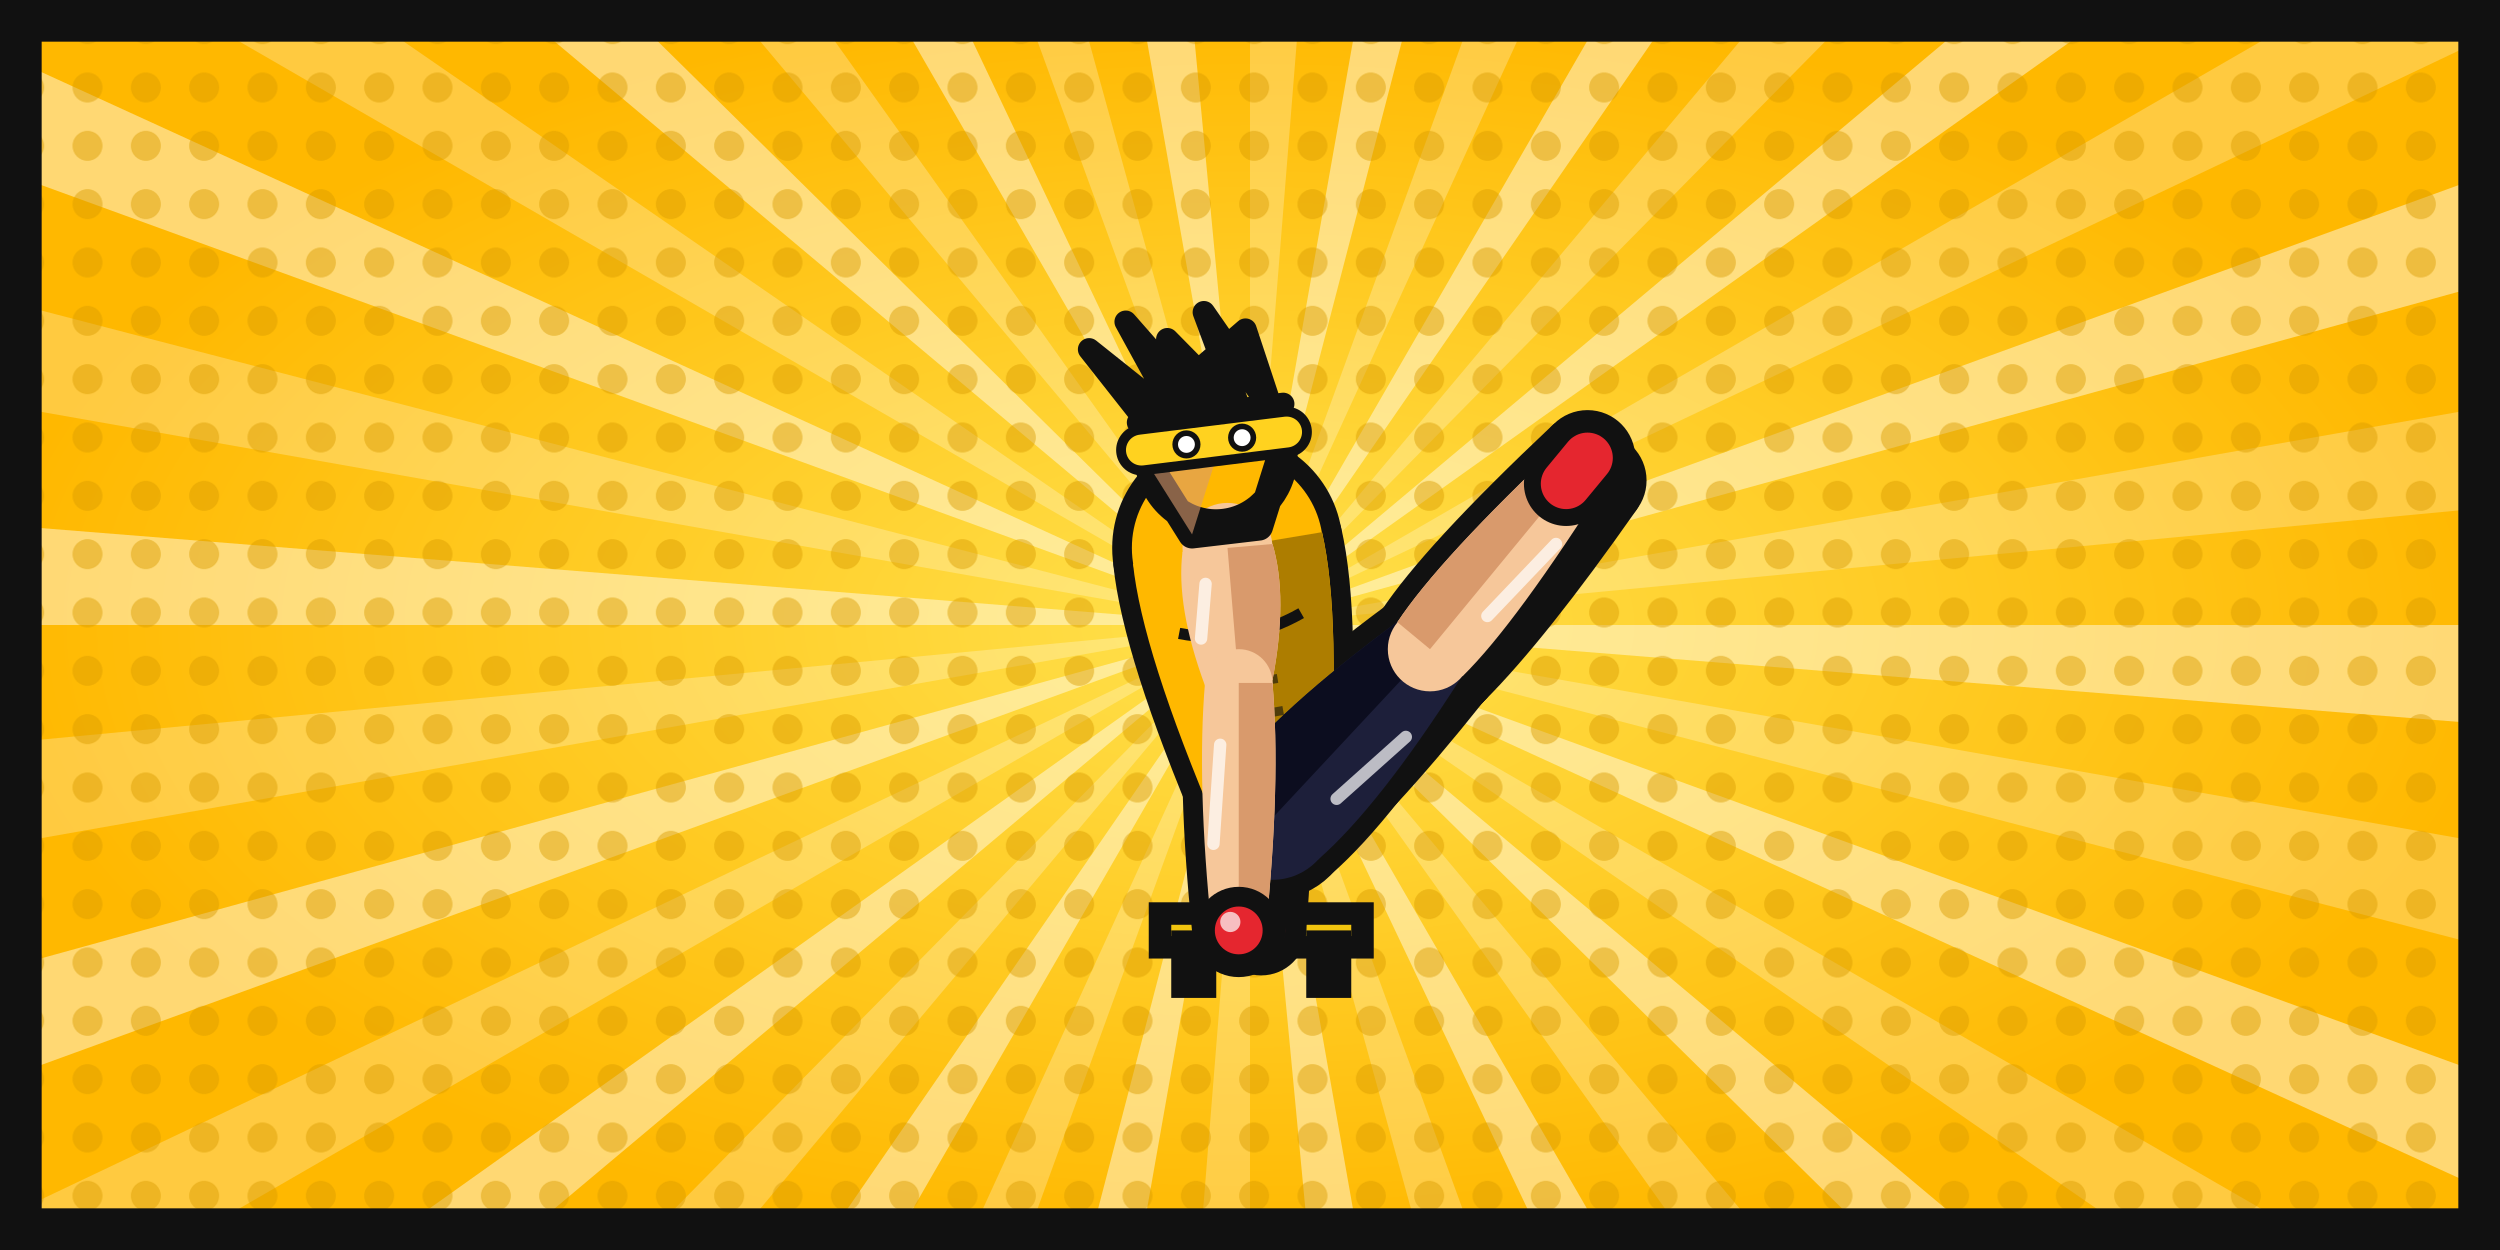
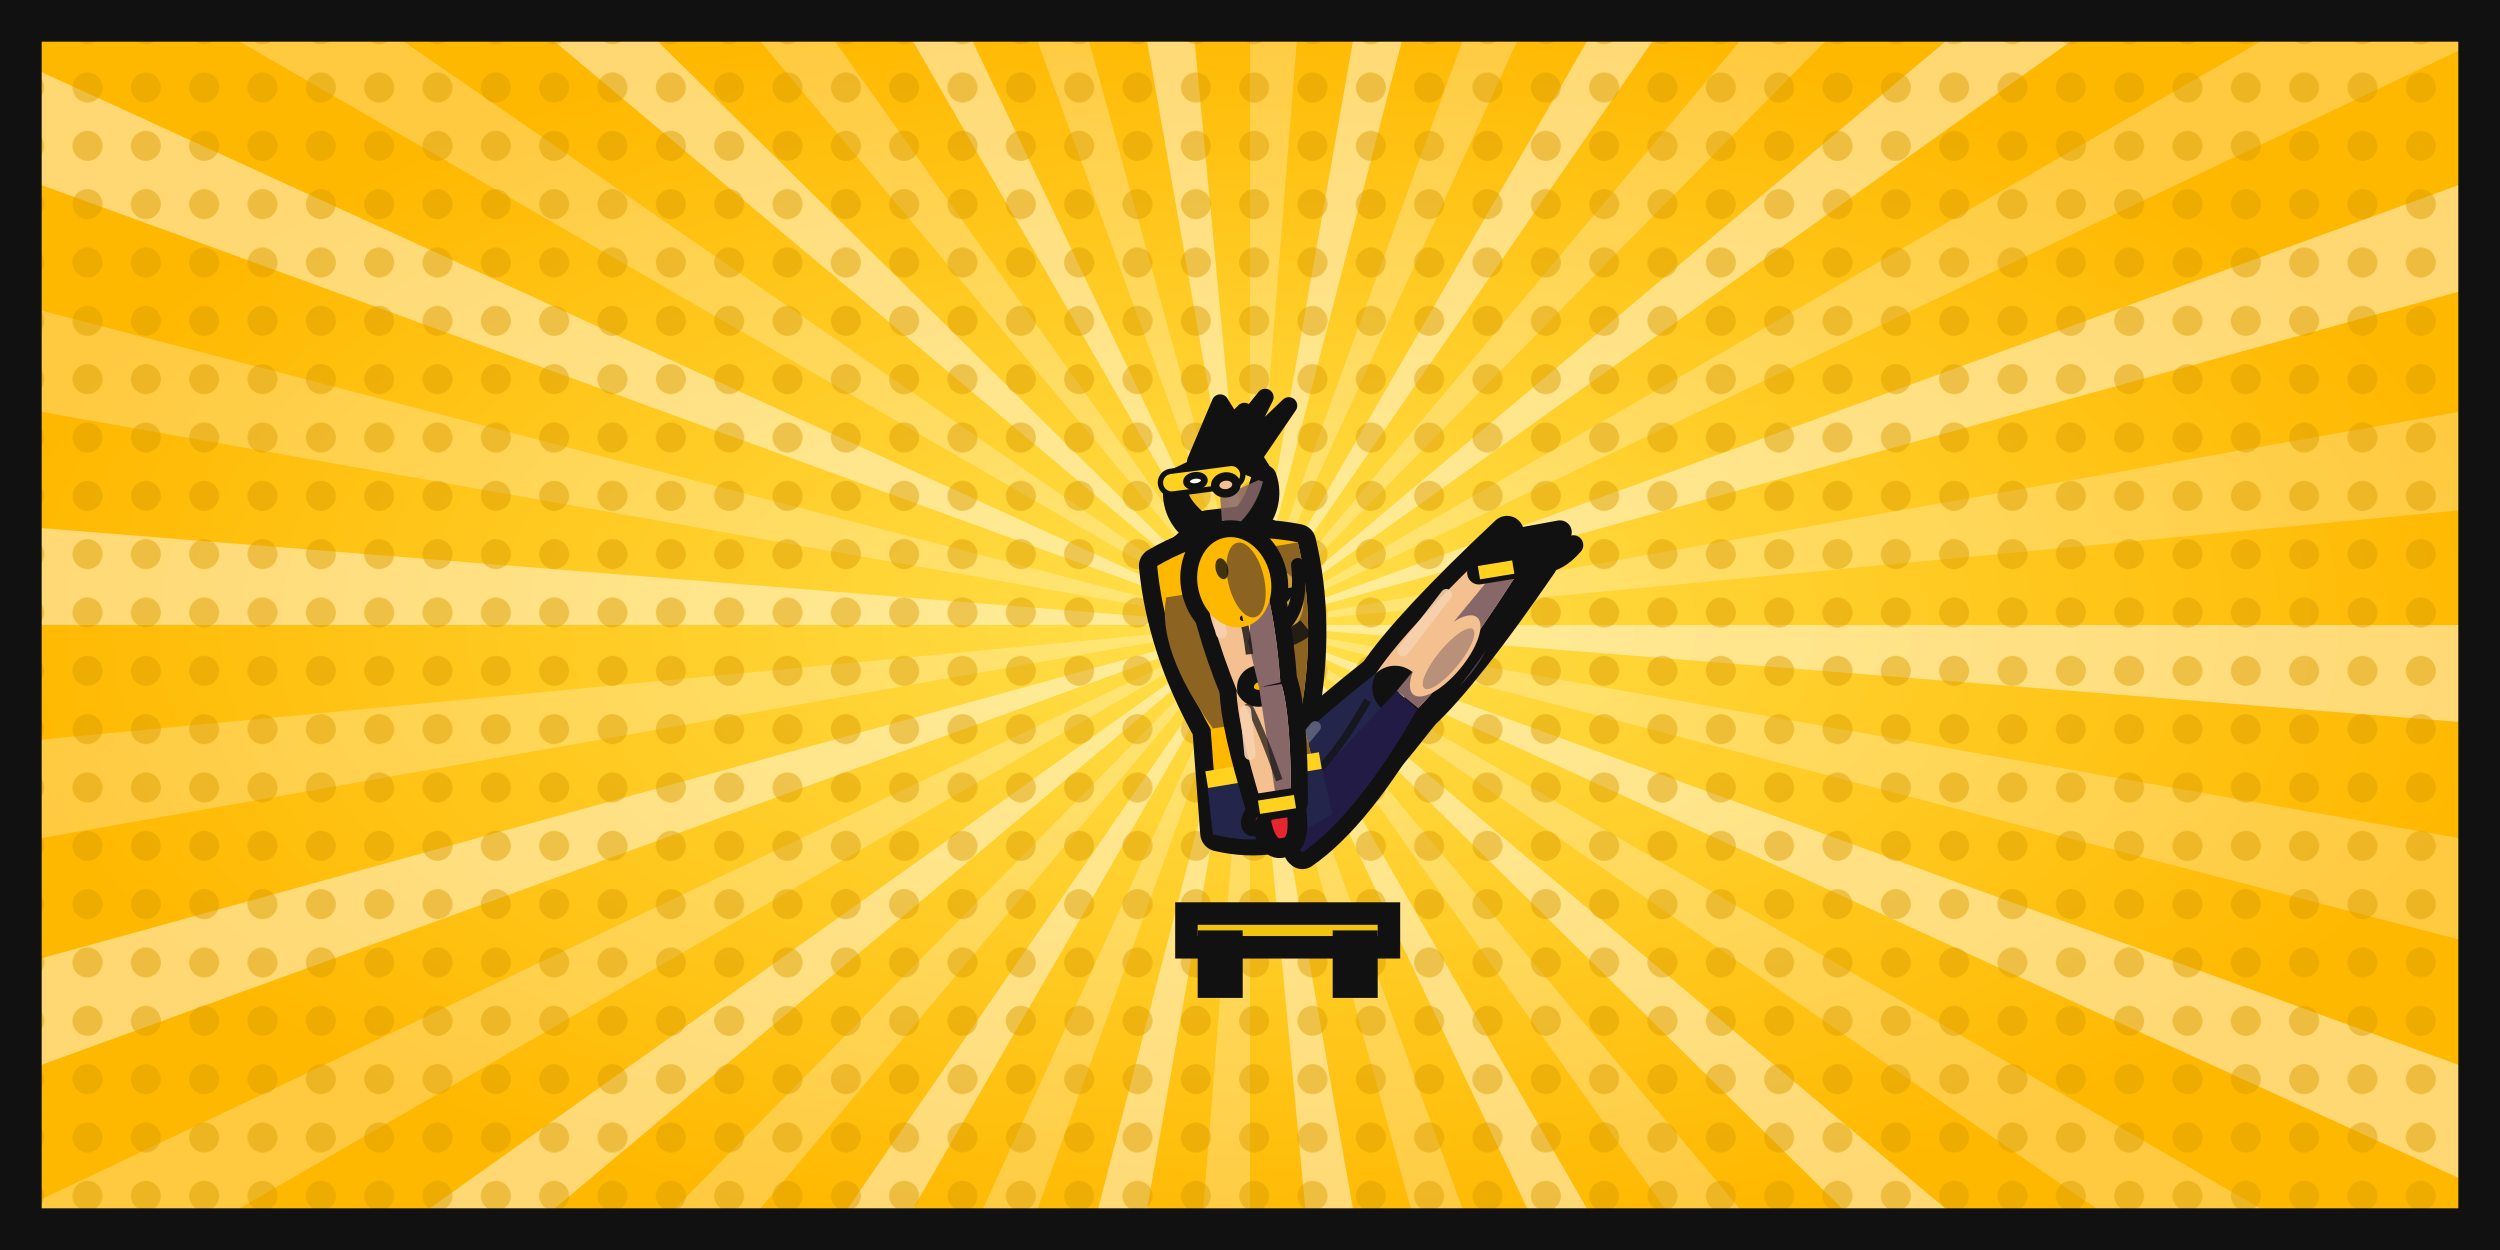
<svg xmlns="http://www.w3.org/2000/svg" viewBox="0 0 600 300" role="img" aria-label="Captain Rep core pose">
  <defs>
    <pattern id="hd" width="14" height="14" patternUnits="userSpaceOnUse">
      <circle cx="7" cy="7" r="3.6" fill="#d99c00" opacity=".45" />
    </pattern>
    <radialGradient id="rg">
      <stop offset="0" stop-color="#ffe14d" />
      <stop offset="1" stop-color="#ffb800" />
    </radialGradient>
  </defs>
  <rect width="600" height="300" fill="url(#rg)" />
  <polygon points="300,150 1700,150 1695.522,261.881" fill="#fff" opacity="0.45" />
  <polygon points="300,150 1678.731,393.107 1654.893,502.511" fill="#fff" opacity="0.25" />
  <polygon points="300,150 1615.57,628.828 1573.097,732.43" fill="#fff" opacity="0.45" />
  <polygon points="300,150 1512.436,850 1452.618,944.653" fill="#fff" opacity="0.25" />
  <polygon points="300,150 1372.462,1049.903 1297.117,1132.73" fill="#fff" opacity="0.45" />
  <polygon points="300,150 1199.903,1222.462 1111.319,1290.948" fill="#fff" opacity="0.25" />
  <polygon points="300,150 1000,1362.436 900.87,1414.498" fill="#fff" opacity="0.45" />
  <polygon points="300,150 778.828,1465.57 672.163,1499.628" fill="#fff" opacity="0.25" />
  <polygon points="300,150 543.107,1528.731 432.149,1543.749" fill="#fff" opacity="0.45" />
  <polygon points="300,150 300,1550 188.119,1545.522" fill="#fff" opacity="0.25" />
  <polygon points="300,150 56.893,1528.731 -52.511,1504.893" fill="#fff" opacity="0.45" />
  <polygon points="300,150 -178.828,1465.57 -282.43,1423.097" fill="#fff" opacity="0.25" />
  <polygon points="300,150 -400,1362.436 -494.653,1302.618" fill="#fff" opacity="0.45" />
  <polygon points="300,150 -599.903,1222.462 -682.73,1147.117" fill="#fff" opacity="0.25" />
  <polygon points="300,150 -772.462,1049.903 -840.948,961.319" fill="#fff" opacity="0.45" />
  <polygon points="300,150 -912.436,850 -964.498,750.87" fill="#fff" opacity="0.25" />
  <polygon points="300,150 -1015.57,628.828 -1049.628,522.163" fill="#fff" opacity="0.45" />
  <polygon points="300,150 -1078.731,393.107 -1093.749,282.149" fill="#fff" opacity="0.25" />
  <polygon points="300,150 -1100,150 -1095.522,38.119" fill="#fff" opacity="0.45" />
  <polygon points="300,150 -1078.731,-93.107 -1054.893,-202.511" fill="#fff" opacity="0.25" />
  <polygon points="300,150 -1015.57,-328.828 -973.097,-432.43" fill="#fff" opacity="0.45" />
  <polygon points="300,150 -912.436,-550 -852.618,-644.653" fill="#fff" opacity="0.25" />
  <polygon points="300,150 -772.462,-749.903 -697.117,-832.73" fill="#fff" opacity="0.45" />
  <polygon points="300,150 -599.903,-922.462 -511.319,-990.948" fill="#fff" opacity="0.25" />
  <polygon points="300,150 -400,-1062.436 -300.87,-1114.498" fill="#fff" opacity="0.45" />
  <polygon points="300,150 -178.828,-1165.57 -72.163,-1199.628" fill="#fff" opacity="0.25" />
  <polygon points="300,150 56.893,-1228.731 167.851,-1243.749" fill="#fff" opacity="0.45" />
  <polygon points="300,150 300,-1250 411.881,-1245.522" fill="#fff" opacity="0.25" />
  <polygon points="300,150 543.107,-1228.731 652.511,-1204.893" fill="#fff" opacity="0.45" />
  <polygon points="300,150 778.828,-1165.57 882.43,-1123.097" fill="#fff" opacity="0.25" />
  <polygon points="300,150 1000,-1062.436 1094.653,-1002.618" fill="#fff" opacity="0.45" />
  <polygon points="300,150 1199.903,-922.462 1282.73,-847.117" fill="#fff" opacity="0.25" />
  <polygon points="300,150 1372.462,-749.903 1440.948,-661.319" fill="#fff" opacity="0.45" />
  <polygon points="300,150 1512.436,-550 1564.498,-450.87" fill="#fff" opacity="0.25" />
  <polygon points="300,150 1615.57,-328.828 1649.628,-222.163" fill="#fff" opacity="0.45" />
  <polygon points="300,150 1678.731,-93.107 1693.749,17.851" fill="#fff" opacity="0.25" />
  <rect width="600" height="300" fill="url(#hd)" />
  <g transform="translate(165 10) scale(1.35)">
-     <rect x="84" y="155" width="36" height="6" fill="#f1c40f" stroke="#111" stroke-width="4" />
-     <rect x="88" y="160" width="4" height="8" fill="#333" stroke="#111" stroke-width="4" />
-     <rect x="112" y="160" width="4" height="8" fill="#333" stroke="#111" stroke-width="4" />
-     <g fill="#111" stroke="#111" stroke-width="7" stroke-linejoin="round">
-       <path d="M110.8 145.3 Q122.0 136.2 138.8 115.1 L129.2 104.9 Q107.0 120.2 97.2 130.7 Z" />
-       <circle cx="104.0" cy="138.0" r="10.0" />
-       <circle cx="134.0" cy="110.0" r="7.0" />
+     <rect x="88.7" y="155.0" width="36.0" height="6.0" fill="#f1c40f" stroke="#111" stroke-width="4" />
+     <rect x="92.7" y="160.0" width="4.0" height="8.0" fill="#333" stroke="#111" stroke-width="4" />
+     <rect x="116.7" y="160.0" width="4.0" height="8.0" fill="#333" stroke="#111" stroke-width="4" />
+     <path d="M108.6 144.1 Q117.6 137.0 130.7 120.2 A4.4 4.4 0 0 1 124.7 113.8 Q107.0 125.7 99.4 134.1 A6.8 6.8 0 0 1 108.6 144.1Z" fill="none" stroke="#111" stroke-width="5" stroke-linejoin="round" />
+     <path d="M108.6 144.1 Q117.6 137.0 130.7 120.2 A4.4 4.4 0 0 1 124.7 113.8 Q107.0 125.7 99.4 134.1 A6.8 6.8 0 0 1 108.6 144.1Z" fill="#211645" />
+     <path d="M131.0 119.8 Q138.5 112.8 152.1 93.0 A2.6 2.6 0 0 1 148.2 89.6 Q130.4 105.7 124.4 114.1 A4.4 4.4 0 0 1 131.0 119.8Z" fill="none" stroke="#111" stroke-width="5" stroke-linejoin="round" />
+     <path d="M131.0 119.8 Q138.5 112.8 152.1 93.0 A2.6 2.6 0 0 1 148.2 89.6 Q130.4 105.7 124.4 114.1 A4.4 4.4 0 0 1 131.0 119.8Z" fill="#533b55" />
+     <ellipse cx="136.3" cy="110.9" rx="8.9" ry="3.2" transform="rotate(-48.8 136.3 110.9)" fill="#533b55" />
+     <ellipse cx="136.9" cy="111.4" rx="6.8" ry="1.9" transform="rotate(-48.8 136.9 111.4)" fill="#533b55" opacity=".55" />
+     <path d="M92.0 92.8 Q94.8 102.7 102.1 114.9 A3.6 3.6 0 0 1 108.7 112.2 Q105.0 98.4 100.0 89.4 A4.4 4.4 0 0 1 92.0 92.8Z" fill="none" stroke="#111" stroke-width="5" stroke-linejoin="round" />
+     <path d="M92.0 92.8 Q94.8 102.7 102.1 114.9 A3.6 3.6 0 0 1 108.7 112.2 Q105.0 98.4 100.0 89.4 A4.4 4.4 0 0 1 92.0 92.8Z" fill="#533b55" />
+     <ellipse cx="98.2" cy="101.3" rx="7.3" ry="3.0" transform="rotate(67.4 98.2 101.3)" fill="#533b55" />
+     <path d="M98.0 98.2 Q100.4 100.3 102.8 108.0" stroke="#111" stroke-width="1.3" fill="none" opacity=".8" />
+     <path d="M101.8 114.1 Q102.0 120.5 106.1 134.8 A2.4 2.4 0 0 1 110.9 134.0 Q110.6 119.2 108.9 113.0 A3.6 3.6 0 0 1 101.8 114.1Z" fill="none" stroke="#111" stroke-width="5" stroke-linejoin="round" />
+     <path d="M101.8 114.1 Q102.0 120.5 106.1 134.8 A2.4 2.4 0 0 1 110.9 134.0 Q110.6 119.2 108.9 113.0 A3.6 3.6 0 0 1 101.8 114.1Z" fill="#533b55" />
+     <path d="M142.9 96.5 L148.8 91.0 L157.5 89.5 Q154.7 92.7 152.0 92.6 L149.0 95.5Z" fill="#a3141b" stroke="#111" stroke-width="3.5" stroke-linejoin="round" />
+     <path d="M148.8 91.0 L157.5 89.5" stroke="#111" stroke-width="3" />
+     <path d="M142.9 96.5 L149.0 95.5" stroke="#ffd21f" stroke-width="2.4" />
+     <path d="M105.3 134.9 Q106.2 143.0 109.7 142.1 Q113.3 141.9 111.7 133.9Z" fill="#a3141b" stroke="#111" stroke-width="3.5" stroke-linejoin="round" />
+     <ellipse cx="105.0" cy="136.9" rx="2.1" ry="1.3" transform="rotate(121.4 105.0 136.9)" fill="#a3141b" stroke="#111" stroke-width="2.5" />
+     <path d="M105.0 134.9 L112.1 133.9" stroke="#111" stroke-width="5" />
+     <path d="M105.3 134.9 L111.7 133.9" stroke="#ffd21f" stroke-width="2.4" />
+     <path d="M85.4 92.9 Q90.5 86.3 98.2 85.1 L92.4 85.8 Q100.1 84.7 106.6 89.3Z" fill="#8d6322" stroke="#111" stroke-width="5" stroke-linejoin="round" />
+     <path d="M109.3 144.1 Q118.9 137.5 129.7 118.7 A4.9 4.9 0 0 1 122.6 112.1 Q105.9 125.3 98.7 134.1 A7.3 7.3 0 0 1 109.3 144.1Z" fill="none" stroke="#111" stroke-width="6" stroke-linejoin="round" />
+     <path d="M129.9 118.5 Q137.1 111.2 149.9 90.8 A2.8 2.8 0 0 1 145.7 87.3 Q128.1 103.8 122.4 112.3 A4.9 4.9 0 0 1 129.9 118.5Z" fill="none" stroke="#111" stroke-width="6" stroke-linejoin="round" />
+     <path d="M83.5 93.2 Q84.9 107.7 93.0 122.2 L94.4 140.7 Q104.7 143.1 113.6 137.5 L109.0 119.5 Q111.9 103.3 108.5 89.0 Q95.2 86.3 83.5 93.2Z" fill="none" stroke="#111" stroke-width="6.5" stroke-linejoin="round" />
+     <path d="M109.3 144.1 Q118.9 137.5 129.7 118.7 A4.9 4.9 0 0 1 122.6 112.1 Q105.9 125.3 98.7 134.1 A7.3 7.3 0 0 1 109.3 144.1Z" fill="#23264a" />
+     <path d="M104.0 139.1 L109.3 144.1 Q118.9 137.5 129.7 118.7 L126.1 115.4 Z" fill="#221b46" />
+     <path d="M106.8 132.8 Q112.7 131.7 120.9 117.1" stroke="#111" stroke-width="1.3" fill="none" opacity=".75" />
+     <path d="M103.9 131.1 L111.6 121.8" stroke="#61637d" stroke-width="2" stroke-linecap="round" opacity=".9" />
+     <path d="M129.9 118.5 Q137.1 111.2 149.9 90.8 A2.8 2.8 0 0 1 145.7 87.3 Q128.1 103.8 122.4 112.3 A4.9 4.9 0 0 1 129.9 118.5Z" fill="#f4c08f" />
+     <path d="M126.1 115.4 L129.9 118.5 Q137.1 111.2 149.9 90.8 L147.8 89.1 Z" fill="#886768" />
+     <ellipse cx="134.7" cy="109.2" rx="8.9" ry="3.5" transform="rotate(-50.5 134.7 109.2)" fill="#f4c08f" />
+     <ellipse cx="135.3" cy="109.7" rx="6.8" ry="2.0" transform="rotate(-50.5 135.3 109.7)" fill="#886768" opacity=".55" />
+     <path d="M127.2 108.3 L134.9 98.3" stroke="#f7d2ae" stroke-width="2" stroke-linecap="round" opacity=".9" />
+     <path d="M83.5 93.2 Q84.9 107.7 93.0 122.2 L94.4 140.7 Q104.7 143.1 113.6 137.5 L109.0 119.5 Q111.9 103.3 108.5 89.0 Q95.2 86.3 83.5 93.2Z" fill="#ffb800" />
+     <path d="M85.1 98.8 Q83.4 108.0 93.4 122.1 L97.8 121.4 Q90.9 106.7 90.7 97.9Z" fill="#8d6322" />
+     <path d="M108.5 89.0 Q111.9 103.3 109.0 119.5 L113.6 137.5 L106.4 138.7 Q104.0 104.6 99.7 90.5Z" fill="#8d6322" />
+     <ellipse cx="103.2" cy="99.8" rx="6.3" ry="6.3" transform="rotate(80.5 103.2 99.8)" fill="#ffcc47" opacity=".55" />
+     <path d="M108.5 93.0 Q110.0 105.5 99.2 106.4" stroke="#111" stroke-width="2.4" fill="none" stroke-linecap="round" />
+     <path d="M99.9 106.7 Q106.4 107.1 110.0 104.1" stroke="#111" stroke-width="3.2" fill="none" opacity=".85" />
+     <path d="M103.9 111.2 Q106.1 112.1 104.3 113.7" stroke="#111" stroke-width="1.3" fill="none" opacity=".7" />
+     <path d="M104.8 116.9 Q107.0 117.9 105.3 119.5" stroke="#111" stroke-width="1.3" fill="none" opacity=".7" />
+     <path d="M105.8 122.7 Q108.0 123.6 106.2 125.2" stroke="#111" stroke-width="1.3" fill="none" opacity=".7" />
+     <path d="M101.8 110.9 L104.5 127.2" stroke="#111" stroke-width="1.3" opacity=".6" />
+     <path d="M112.0 127.9 Q104.8 132.1 100.6 136.7" stroke="#111" stroke-width="1.6" fill="none" opacity=".7" />
+     <path d="M92.3 131.2 L93.4 140.9 Q104.8 143.9 114.6 137.3 L112.5 127.8Z" fill="#23264a" />
+     <path d="M92.3 131.2 L112.5 127.8" stroke="#ffd21f" stroke-width="3" />
+     <g transform="translate(100.3 101.2) rotate(-9.5) scale(1.2)">
+       <polygon points="0,-6 1.8,-1.8 6,-1.8 2.6,1 3.8,5.5 0,2.8 -3.8,5.5 -2.6,1 -6,-1.8 -1.8,-1.8" fill="#ffd21f" stroke="#111" stroke-width="1.3" />
    </g>
-     <g fill="#0c0d1f">
-       <path d="M110.8 145.3 Q122.0 136.2 138.8 115.1 L129.2 104.9 Q107.0 120.2 97.2 130.7 Z" />
-       <circle cx="104.0" cy="138.0" r="10.0" />
-       <circle cx="134.0" cy="110.0" r="7.0" />
-     </g>
-     <path d="M104.0 138.0 L134.0 110.0 L129.2 104.9 Q107.0 120.2 97.2 130.7 Z" fill="#000" />
-     <path d="M115.3 135.0 L128.0 124.6" stroke="#fff" stroke-width="2.2" stroke-linecap="round" opacity=".7" />
-     <g fill="#111" stroke="#111" stroke-width="7" stroke-linejoin="round">
-       <path d="M139.3 114.6 Q149.8 104.1 165.8 81.3 L158.2 74.7 Q137.8 93.5 128.7 105.4 Z" />
-       <circle cx="134.0" cy="110.0" r="7.0" />
-       <circle cx="162.0" cy="78.0" r="5.0" />
-     </g>
-     <g fill="#c98a5e">
-       <path d="M139.3 114.6 Q149.8 104.1 165.8 81.3 L158.2 74.7 Q137.8 93.5 128.7 105.4 Z" />
-       <circle cx="134.0" cy="110.0" r="7.0" />
-       <circle cx="162.0" cy="78.0" r="5.0" />
-     </g>
-     <path d="M134.0 110.0 L162.0 78.0 L158.2 74.7 Q137.8 93.5 128.7 105.4 Z" fill="#a16e4b" />
-     <path d="M143.9 104.5 L155.8 92.4" stroke="#fff" stroke-width="2.2" stroke-linecap="round" opacity=".7" />
-     <g fill="#111" stroke="#111" stroke-width="7" stroke-linejoin="round">
-       <path d="M89.2 91.7 Q90.2 101.7 96.7 115.3 L107.3 112.7 Q106.6 97.5 102.8 88.3 Z" />
-       <circle cx="96.0" cy="90.0" r="7.0" />
-       <circle cx="102.0" cy="114.0" r="5.5" />
-     </g>
-     <g fill="#c98a5e">
-       <path d="M89.2 91.7 Q90.2 101.7 96.7 115.3 L107.3 112.7 Q106.6 97.5 102.8 88.3 Z" />
-       <circle cx="96.0" cy="90.0" r="7.0" />
-       <circle cx="102.0" cy="114.0" r="5.5" />
-     </g>
-     <path d="M96.0 90.0 L102.0 114.0 L107.3 112.7 Q106.6 97.5 102.8 88.3 Z" fill="#a16e4b" />
-     <path d="M93.8 96.9 L95.0 106.8" stroke="#fff" stroke-width="2.2" stroke-linecap="round" opacity=".7" />
-     <g fill="#111" stroke="#111" stroke-width="7" stroke-linejoin="round">
-       <path d="M96.5 114.0 Q95.5 131.6 97.5 158.0 L106.5 158.0 Q108.5 131.6 107.5 114.0 Z" />
-       <circle cx="102.0" cy="114.0" r="5.5" />
-       <circle cx="102.0" cy="158.0" r="4.5" />
-     </g>
-     <g fill="#c98a5e">
-       <path d="M96.5 114.0 Q95.5 131.6 97.5 158.0 L106.5 158.0 Q108.5 131.6 107.5 114.0 Z" />
-       <circle cx="102.0" cy="114.0" r="5.5" />
-       <circle cx="102.0" cy="158.0" r="4.5" />
-     </g>
-     <path d="M102.0 114.0 L102.0 158.0 L106.5 158.0 Q108.5 131.6 107.5 114.0 Z" fill="#a16e4b" />
-     <path d="M99.0 125.0 L98.1 142.6" stroke="#fff" stroke-width="2.2" stroke-linecap="round" opacity=".7" />
-     <path d="M158.0 82.5 L162.0 78.0" stroke="#111" stroke-width="15" stroke-linecap="round" />
-     <path d="M158.0 82.5 L162.0 78.0" stroke="#e5262f" stroke-width="9" stroke-linecap="round" />
-     <circle cx="102.0" cy="158.0" r="6" fill="#e5262f" stroke="#111" stroke-width="3.5" />
-     <circle cx="100.5" cy="156.5" r="1.8" fill="#fff" opacity=".7" />
-     <path d="M79.2 92.8 Q80.8 108.3 94.1 139.6 L113.9 136.4 Q116.3 102.4 112.8 87.2 Z" fill="#111" stroke="#111" stroke-width="7" stroke-linejoin="round" />
-     <circle cx="96.0" cy="90.0" r="17" fill="#111" stroke="#111" stroke-width="7" />
-     <g fill="#111" stroke="#111" stroke-width="7" stroke-linejoin="round">
-       <path d="M112.0 145.5 Q122.9 136.0 137.5 113.1 L126.5 102.9 Q104.7 119.0 96.0 130.5 Z" />
-       <circle cx="104.0" cy="138.0" r="11.0" />
-       <circle cx="132.0" cy="108.0" r="7.5" />
-     </g>
-     <g fill="#111" stroke="#111" stroke-width="7" stroke-linejoin="round">
-       <path d="M137.8 112.8 Q147.3 103.5 163.9 77.2 L156.1 70.8 Q133.5 92.1 126.2 103.2 Z" />
-       <circle cx="132.0" cy="108.0" r="7.5" />
-       <circle cx="160.0" cy="74.0" r="5.0" />
-     </g>
-     <g fill="#111" stroke="#111" stroke-width="7" stroke-linejoin="round">
-       <path d="M88.0 90.7 Q86.8 100.4 92.0 114.5 L104.0 113.5 Q106.8 98.8 104.0 89.3 Z" />
-       <circle cx="96.0" cy="90.0" r="8.0" />
-       <circle cx="98.0" cy="114.0" r="6.0" />
-     </g>
-     <g fill="#111" stroke="#111" stroke-width="7" stroke-linejoin="round">
-       <path d="M92.0 114.0 Q90.5 131.6 93.2 158.0 L102.8 158.0 Q105.5 131.6 104.0 114.0 Z" />
-       <circle cx="98.0" cy="114.0" r="6.0" />
-       <circle cx="98.0" cy="158.0" r="4.8" />
-     </g>
-     <circle cx="96.0" cy="90.0" r="17" fill="#ffb800" />
-     <path d="M79.2 92.8 Q80.8 108.3 94.1 139.6 L113.9 136.4 Q116.3 102.4 112.8 87.2 Z" fill="#ffb800" />
-     <path d="M96.0 90.0 L104.0 138.0 L113.9 136.4 Q116.3 102.4 112.8 87.2 Z" fill="#ad7d00" />
-     <path d="M87.4 105.2 Q98.9 107.4 109.1 101.6" stroke="#111" stroke-width="2" fill="none" />
-     <path d="M95.1 114.8 L104.9 113.2" stroke="#111" stroke-width="1.6" opacity=".6" />
-     <path d="M96.0 120.6 L105.9 118.9" stroke="#111" stroke-width="1.6" opacity=".6" />
-     <path d="M97.0 126.3 L106.9 124.7" stroke="#111" stroke-width="1.6" opacity=".6" />
-     <path d="M100.0 114.0 L101.9 125.5" stroke="#111" stroke-width="1.6" opacity=".6" />
-     <g transform="translate(97.6 99.6) rotate(-9.5)">
-       <polygon points="0,-6 1.8,-1.8 6,-1.8 2.6,1 3.8,5.5 0,2.8 -3.8,5.5 -2.6,1 -6,-1.8 -1.8,-1.8" fill="#ffd21f" stroke="#111" stroke-width="1.4" />
-     </g>
-     <path d="M93.1 139.8 L114.9 136.2" stroke="#111" stroke-width="5" />
-     <path d="M93.1 139.8 L114.9 136.2" stroke="#ffd21f" stroke-width="2.5" />
-     <g fill="#1d1f3a">
-       <path d="M112.0 145.5 Q122.9 136.0 137.5 113.1 L126.5 102.9 Q104.7 119.0 96.0 130.5 Z" />
-       <circle cx="104.0" cy="138.0" r="11.0" />
-       <circle cx="132.0" cy="108.0" r="7.5" />
-     </g>
-     <path d="M104.0 138.0 L132.0 108.0 L126.5 102.9 Q104.7 119.0 96.0 130.5 Z" fill="#0c0d1f" />
-     <path d="M115.4 134.6 L127.7 123.6" stroke="#fff" stroke-width="2.2" stroke-linecap="round" opacity=".7" />
-     <g fill="#f6c79a">
-       <path d="M137.8 112.8 Q147.3 103.5 163.9 77.2 L156.1 70.8 Q133.5 92.1 126.2 103.2 Z" />
-       <circle cx="132.0" cy="108.0" r="7.5" />
-       <circle cx="160.0" cy="74.0" r="5.0" />
-     </g>
-     <path d="M132.0 108.0 L160.0 74.0 L156.1 70.8 Q133.5 92.1 126.2 103.2 Z" fill="#d99a6c" />
-     <path d="M142.2 102.1 L154.4 89.3" stroke="#fff" stroke-width="2.2" stroke-linecap="round" opacity=".7" />
-     <g fill="#f6c79a">
-       <path d="M88.0 90.7 Q86.8 100.4 92.0 114.5 L104.0 113.5 Q106.8 98.8 104.0 89.3 Z" />
-       <circle cx="96.0" cy="90.0" r="8.0" />
-       <circle cx="98.0" cy="114.0" r="6.0" />
-     </g>
-     <path d="M96.0 90.0 L98.0 114.0 L104.0 113.5 Q106.8 98.8 104.0 89.3 Z" fill="#d99a6c" />
-     <path d="M92.1 96.4 L91.3 106.1" stroke="#fff" stroke-width="2.2" stroke-linecap="round" opacity=".7" />
-     <g fill="#f6c79a">
-       <path d="M92.0 114.0 Q90.5 131.6 93.2 158.0 L102.8 158.0 Q105.5 131.6 104.0 114.0 Z" />
-       <circle cx="98.0" cy="114.0" r="6.0" />
-       <circle cx="98.0" cy="158.0" r="4.8" />
-     </g>
-     <path d="M98.0 114.0 L98.0 158.0 L102.8 158.0 Q105.5 131.6 104.0 114.0 Z" fill="#d99a6c" />
-     <path d="M94.7 125.0 L93.5 142.6" stroke="#fff" stroke-width="2.2" stroke-linecap="round" opacity=".7" />
-     <path d="M156.2 78.6 L160.0 74.0" stroke="#111" stroke-width="15" stroke-linecap="round" />
-     <path d="M156.2 78.6 L160.0 74.0" stroke="#e5262f" stroke-width="9" stroke-linecap="round" />
-     <circle cx="98.0" cy="158.0" r="6" fill="#e5262f" stroke="#111" stroke-width="3.5" />
-     <circle cx="96.5" cy="156.5" r="1.8" fill="#fff" opacity=".7" />
-     <polygon points="105.9,64.4 82.2,68.4 71.4,54.7 87.7,67.7 77.9,49.8 93.1,67.1 85.3,52.9 98.6,66.4 91.8,48.1 104.0,65.7 99.2,51.2 80.1,67.7" fill="#1a1a1a" stroke="#111" stroke-width="4" stroke-linejoin="round" />
-     <path d="M105.9 72.5 A12 12 0 0 1 82.1 75.5 L89.7 87.6 L101.6 86.2 Z" fill="#f6c79a" stroke="#111" stroke-width="5" stroke-linejoin="round" />
-     <path d="M94.0 74.0 L89.7 87.6 L82.1 75.5Z" fill="#d99a6c" opacity=".6" />
-     <path d="M106.5 69.4 L80.7 72.6" stroke="#111" stroke-width="9" stroke-linecap="round" />
-     <path d="M106.5 69.4 L80.7 72.6" stroke="#ffd21f" stroke-width="5.5" stroke-linecap="round" />
-     <circle cx="98.6" cy="70.4" r="2" fill="#fff" stroke="#111" stroke-width="1" />
-     <circle cx="88.7" cy="71.6" r="2" fill="#fff" stroke="#111" stroke-width="1" />
+     <path d="M140.7 94.4 L146.4 88.8 L155.1 87.2 Q152.4 90.5 149.7 90.4 L146.8 93.4Z" fill="#e5262f" stroke="#111" stroke-width="4.2" stroke-linejoin="round" />
+     <path d="M146.4 88.8 L155.1 87.2" stroke="#111" stroke-width="3" />
+     <path d="M140.7 94.4 L146.8 93.4" stroke="#ffd21f" stroke-width="2.4" />
+     <path d="M86.8 79.5 A8.1 8.1 0 1 0 102.5 77.5 Q100.9 84.3 95.2 87.9 L92.7 87.3 Q86.4 82.8 86.8 79.5Z" fill="#f4c08f" stroke="#111" stroke-width="4.5" stroke-linejoin="round" />
+     <path d="M102.5 77.5 Q100.9 84.3 95.2 87.9 L94.7 81.0Z" fill="#886768" opacity=".85" />
+     <polygon points="86.5,77.5 101.1,73.2 106.9,64.7 97.5,73.7 102.7,63.2 93.9,74.1 99.0,65.7 90.3,74.6 94.7,64.2 102.5,76.7 94.6,73.6" fill="#141414" stroke="#111" stroke-width="3" stroke-linejoin="round" />
+     <path d="M86.1 78.4 L96.7 77.0" stroke="#111" stroke-width="5.0" stroke-linecap="round" />
+     <path d="M86.1 78.4 L96.7 77.0" stroke="#ffd21f" stroke-width="3.1" stroke-linecap="round" />
+     <ellipse cx="90.3" cy="78.1" rx="1.6" ry="1.0" transform="rotate(172.9 90.3 78.1)" fill="#fff" stroke="#111" stroke-width="1.2" />
+     <ellipse cx="95.7" cy="78.8" rx="1.5" ry="1.9" transform="rotate(-97.1 95.7 78.8)" fill="#f4c08f" stroke="#111" stroke-width="1.5" />
+     <path d="M90.6 84.1 l-2.0 0.3" stroke="#111" stroke-width="1.6" stroke-linecap="round" />
+     <path d="M91.3 92.2 Q92.4 102.5 97.8 115.7 A3.9 3.9 0 0 1 105.4 113.9 Q104.4 99.6 100.7 90.0 A4.9 4.9 0 0 1 91.3 92.2Z" fill="none" stroke="#111" stroke-width="6" stroke-linejoin="round" />
+     <path d="M97.6 115.4 Q97.7 121.3 102.2 136.0 A2.6 2.6 0 0 1 107.3 135.2 Q107.3 119.9 105.6 114.2 A4.1 4.1 0 0 1 97.6 115.4Z" fill="none" stroke="#111" stroke-width="6" stroke-linejoin="round" />
+     <ellipse cx="97.2" cy="96.1" rx="8.1" ry="6.5" transform="rotate(76.6 97.2 96.1)" fill="#111" stroke="#111" stroke-width="6" />
+     <path d="M91.3 92.2 Q92.4 102.5 97.8 115.7 A3.9 3.9 0 0 1 105.4 113.9 Q104.4 99.6 100.7 90.0 A4.9 4.9 0 0 1 91.3 92.2Z" fill="#f4c08f" />
+     <path d="M96.0 91.1 L100.7 90.0 Q104.4 99.6 105.4 113.9 L101.6 114.8 Z" fill="#886768" />
+     <ellipse cx="96.3" cy="101.5" rx="7.3" ry="3.4" transform="rotate(76.6 96.3 101.5)" fill="#f4c08f" />
+     <path d="M96.8 98.4 Q99.0 100.9 99.9 108.9" stroke="#111" stroke-width="1.3" fill="none" opacity=".8" />
+     <path d="M93.3 96.2 L94.9 105.1" stroke="#f7d2ae" stroke-width="2" stroke-linecap="round" opacity=".9" />
+     <path d="M97.6 115.4 Q97.7 121.3 102.2 136.0 A2.6 2.6 0 0 1 107.3 135.2 Q107.3 119.9 105.6 114.2 A4.1 4.1 0 0 1 97.6 115.4Z" fill="#f4c08f" />
+     <path d="M101.6 114.8 L105.6 114.2 Q107.3 119.9 107.3 135.2 L104.8 135.6 Z" fill="#886768" />
+     <path d="M99.6 117.6 Q102.4 123.2 105.2 131.3" stroke="#111" stroke-width="1.2" fill="none" opacity=".7" />
+     <path d="M99.2 119.0 L100.0 126.7" stroke="#f7d2ae" stroke-width="2" stroke-linecap="round" opacity=".9" />
+     <ellipse cx="97.2" cy="96.1" rx="8.1" ry="6.5" transform="rotate(76.6 97.2 96.1)" fill="#ffb800" />
+     <ellipse cx="99.3" cy="95.7" rx="6.8" ry="3.2" transform="rotate(76.6 99.3 95.7)" fill="#8d6322" />
+     <path d="M98.7 102.5 q-2.9 0.7 0 0" stroke="#111" />
+     <ellipse cx="95.0" cy="93.7" rx="1.9" ry="1.1" transform="rotate(76.6 95.0 93.7)" fill="#111" opacity=".8" />
+     <path d="M101.6 136.1 Q102.5 144.2 105.9 143.3 Q109.5 143.1 108.0 135.1Z" fill="#e5262f" stroke="#111" stroke-width="3.5" stroke-linejoin="round" />
+     <ellipse cx="101.2" cy="138.1" rx="2.1" ry="1.3" transform="rotate(121.4 101.2 138.1)" fill="#e5262f" stroke="#111" stroke-width="2.5" />
+     <path d="M101.3 136.2 L108.3 135.1" stroke="#111" stroke-width="5" />
+     <path d="M101.6 136.1 L108.0 135.1" stroke="#ffd21f" stroke-width="2.4" />
  </g>
  <rect x="5" y="5" width="590" height="290" fill="none" stroke="#111" stroke-width="10" />
</svg>
